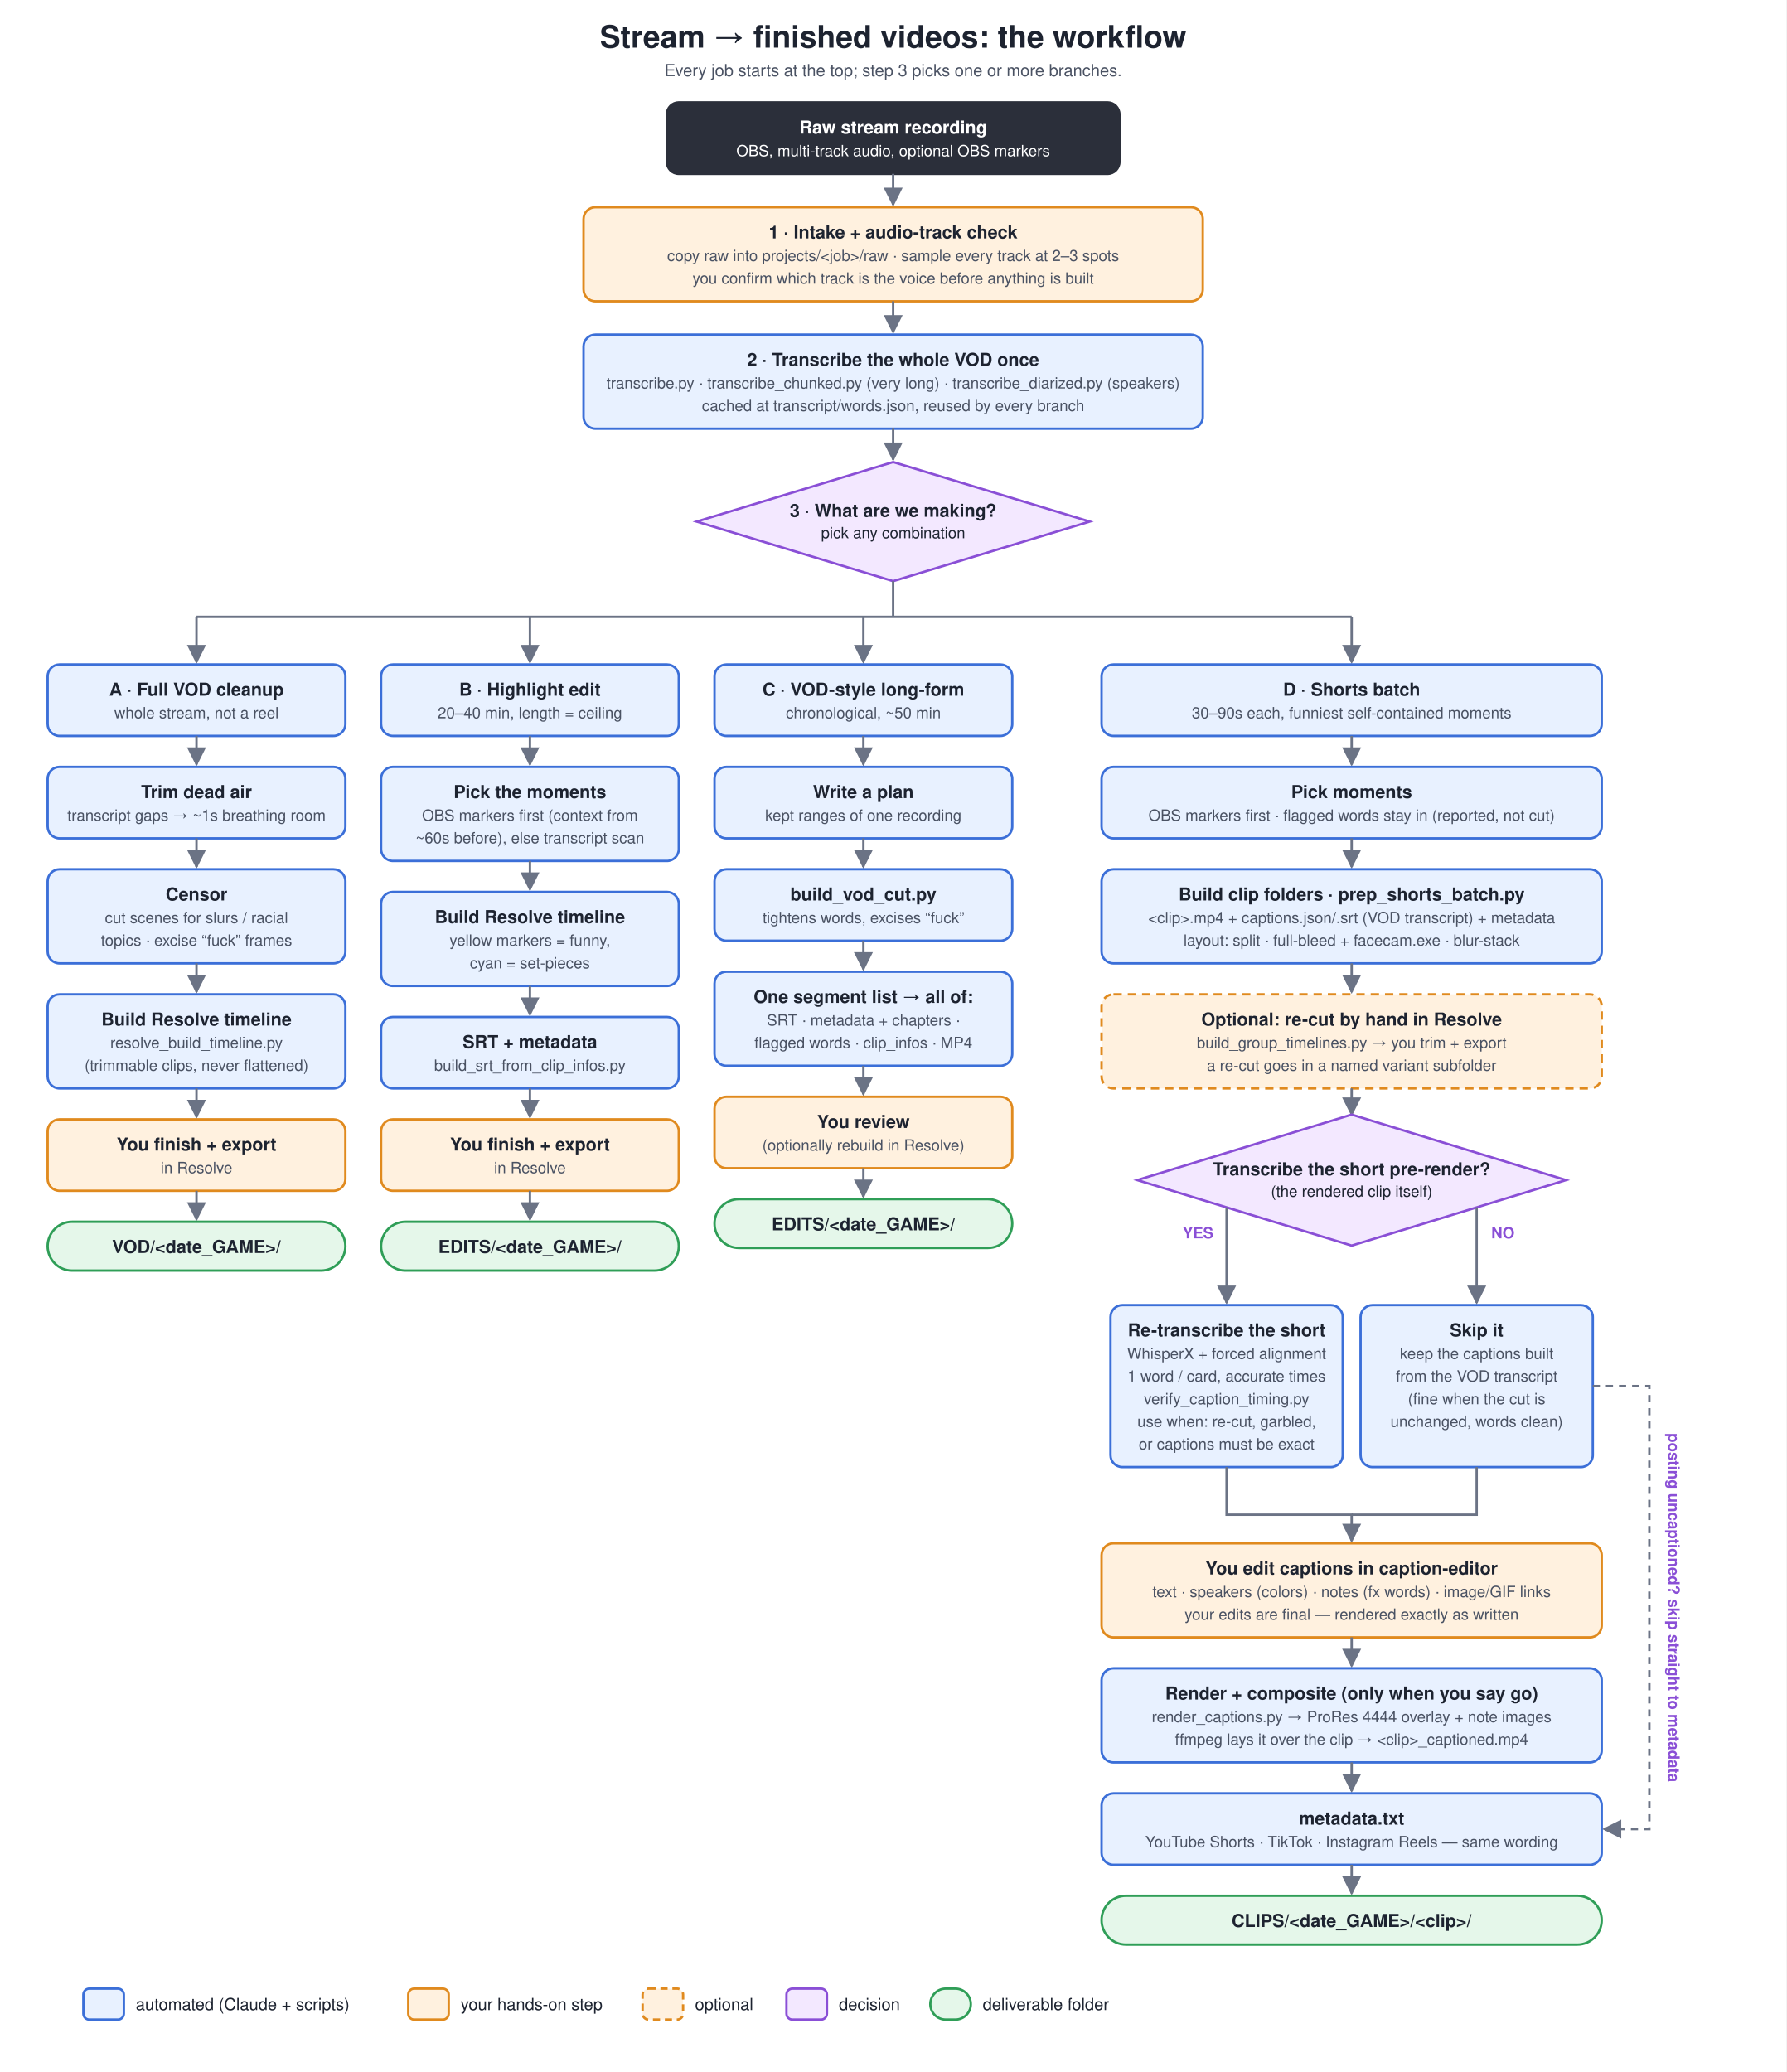
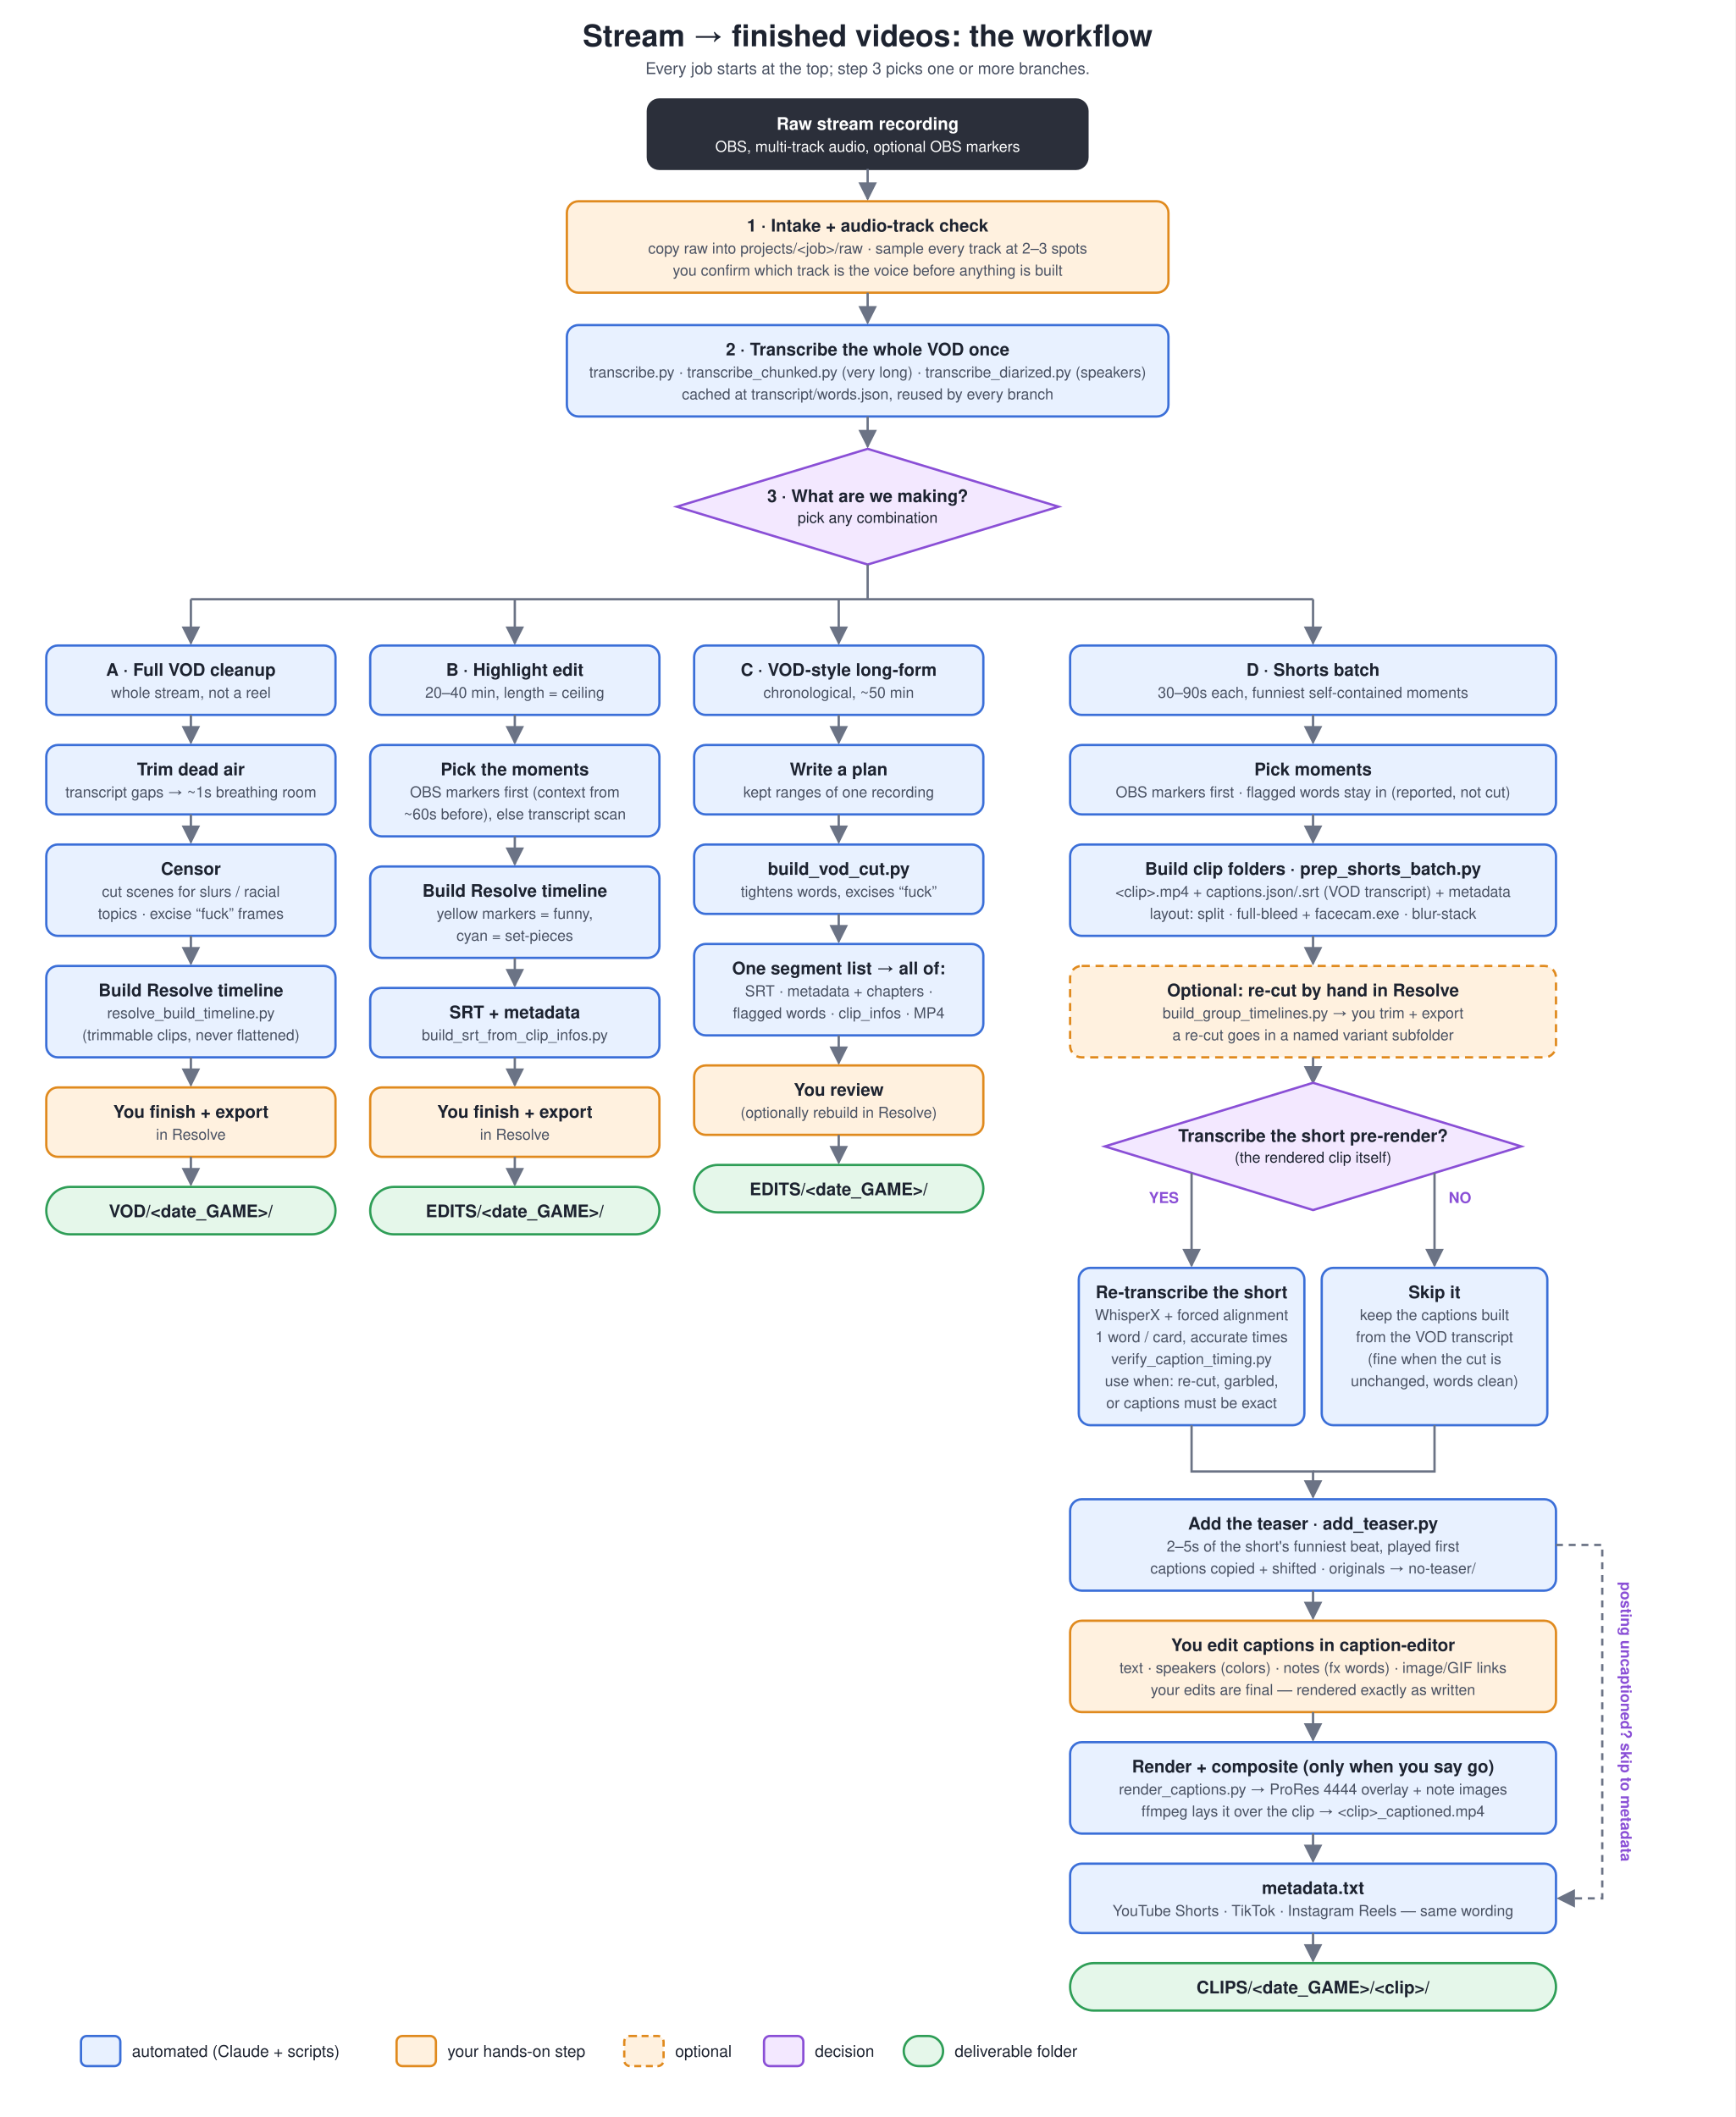
- <svg xmlns="http://www.w3.org/2000/svg" viewBox="0 0 1500 1740" width="1500" height="1740" font-family="Segoe UI, Helvetica, Arial, sans-serif">
+ <svg xmlns="http://www.w3.org/2000/svg" viewBox="0 0 1500 1830" width="1500" height="1830" font-family="Segoe UI, Helvetica, Arial, sans-serif">
  <defs>
    <marker id="ah" viewBox="0 0 10 10" refX="9" refY="5" markerWidth="8" markerHeight="8" orient="auto-start-reverse">
      <path d="M0,0 L10,5 L0,10 z" fill="#6b7385" />
    </marker>
  </defs>
-   <rect width="1500" height="1740" fill="#ffffff" />
+   <rect width="1500" height="1830" fill="#ffffff" />
  <text x="750.0" y="40" text-anchor="middle" font-size="26" font-weight="800" fill="#1d2330">Stream → finished videos: the workflow</text>
  <text x="750.0" y="64" text-anchor="middle" font-size="14" fill="#4a5263">Every job starts at the top; step 3 picks one or more branches.</text>
  <rect x="560.0" y="86" width="380" height="60" rx="10" fill="#2b2f3a" stroke="#2b2f3a" stroke-width="2" />
  <text x="750.0" y="112.2" text-anchor="middle" font-size="15" font-weight="700" fill="#ffffff">Raw stream recording</text>
  <text x="750.0" y="131.2" text-anchor="middle" font-size="13" font-weight="400" fill="#ffffff">OBS, multi-track audio, optional OBS markers</text>
  <path d="M 750.0,146 L 750.0,172" fill="none" stroke="#6b7385" stroke-width="2" marker-end="url(#ah)" />
  <rect x="490.0" y="174" width="520" height="79" rx="10" fill="#fff1df" stroke="#e08a1e" stroke-width="2" />
  <text x="750.0" y="200.2" text-anchor="middle" font-size="15" font-weight="700" fill="#1d2330">1 · Intake + audio-track check</text>
  <text x="750.0" y="219.2" text-anchor="middle" font-size="13" font-weight="400" fill="#4a5263">copy raw into projects/&lt;job&gt;/raw · sample every track at 2–3 spots</text>
  <text x="750.0" y="238.2" text-anchor="middle" font-size="13" font-weight="400" fill="#4a5263">you confirm which track is the voice before anything is built</text>
  <path d="M 750.0,253 L 750.0,279" fill="none" stroke="#6b7385" stroke-width="2" marker-end="url(#ah)" />
  <rect x="490.0" y="281" width="520" height="79" rx="10" fill="#e8f1ff" stroke="#3b6fd8" stroke-width="2" />
  <text x="750.0" y="307.2" text-anchor="middle" font-size="15" font-weight="700" fill="#1d2330">2 · Transcribe the whole VOD once</text>
  <text x="750.0" y="326.2" text-anchor="middle" font-size="13" font-weight="400" fill="#4a5263">transcribe.py  ·  transcribe_chunked.py (very long)  ·  transcribe_diarized.py (speakers)</text>
  <text x="750.0" y="345.2" text-anchor="middle" font-size="13" font-weight="400" fill="#4a5263">cached at transcript/words.json, reused by every branch</text>
  <path d="M 750.0,360 L 750.0,386" fill="none" stroke="#6b7385" stroke-width="2" marker-end="url(#ah)" />
  <polygon points="750.0,388.0 915.0,438 750.0,488.0 585.0,438" fill="#f3e8ff" stroke="#8a4fd6" stroke-width="2" />
  <text x="750.0" y="434" text-anchor="middle" font-size="15" font-weight="700" fill="#1d2330">3 · What are we making?</text>
  <text x="750.0" y="452" text-anchor="middle" font-size="13" font-weight="400" fill="#1d2330">pick any combination</text>
  <path d="M 750.0,488.0 L 750.0,518.0 M 165,518.0 L 1135,518.0" fill="none" stroke="#6b7385" stroke-width="2" />
  <path d="M 165,518.0 L 165,556.0" fill="none" stroke="#6b7385" stroke-width="2" marker-end="url(#ah)" />
  <path d="M 445,518.0 L 445,556.0" fill="none" stroke="#6b7385" stroke-width="2" marker-end="url(#ah)" />
  <path d="M 725,518.0 L 725,556.0" fill="none" stroke="#6b7385" stroke-width="2" marker-end="url(#ah)" />
  <path d="M 1135,518.0 L 1135,556.0" fill="none" stroke="#6b7385" stroke-width="2" marker-end="url(#ah)" />
  <rect x="40.0" y="558.0" width="250" height="60" rx="10" fill="#e8f1ff" stroke="#3b6fd8" stroke-width="2" />
  <text x="165" y="584.2" text-anchor="middle" font-size="15" font-weight="700" fill="#1d2330">A · Full VOD cleanup</text>
  <text x="165" y="603.2" text-anchor="middle" font-size="13" font-weight="400" fill="#4a5263">whole stream, not a reel</text>
  <path d="M 165,618.0 L 165,642.0" fill="none" stroke="#6b7385" stroke-width="2" marker-end="url(#ah)" />
  <rect x="40.0" y="644.0" width="250" height="60" rx="10" fill="#e8f1ff" stroke="#3b6fd8" stroke-width="2" />
  <text x="165" y="670.2" text-anchor="middle" font-size="15" font-weight="700" fill="#1d2330">Trim dead air</text>
  <text x="165" y="689.2" text-anchor="middle" font-size="13" font-weight="400" fill="#4a5263">transcript gaps → ~1s breathing room</text>
  <path d="M 165,704.0 L 165,728.0" fill="none" stroke="#6b7385" stroke-width="2" marker-end="url(#ah)" />
  <rect x="40.0" y="730.0" width="250" height="79" rx="10" fill="#e8f1ff" stroke="#3b6fd8" stroke-width="2" />
  <text x="165" y="756.2" text-anchor="middle" font-size="15" font-weight="700" fill="#1d2330">Censor</text>
  <text x="165" y="775.2" text-anchor="middle" font-size="13" font-weight="400" fill="#4a5263">cut scenes for slurs / racial</text>
  <text x="165" y="794.2" text-anchor="middle" font-size="13" font-weight="400" fill="#4a5263">topics · excise “fuck” frames</text>
  <path d="M 165,809.0 L 165,833.0" fill="none" stroke="#6b7385" stroke-width="2" marker-end="url(#ah)" />
  <rect x="40.0" y="835.0" width="250" height="79" rx="10" fill="#e8f1ff" stroke="#3b6fd8" stroke-width="2" />
  <text x="165" y="861.2" text-anchor="middle" font-size="15" font-weight="700" fill="#1d2330">Build Resolve timeline</text>
  <text x="165" y="880.2" text-anchor="middle" font-size="13" font-weight="400" fill="#4a5263">resolve_build_timeline.py</text>
  <text x="165" y="899.2" text-anchor="middle" font-size="13" font-weight="400" fill="#4a5263">(trimmable clips, never flattened)</text>
  <path d="M 165,914.0 L 165,938.0" fill="none" stroke="#6b7385" stroke-width="2" marker-end="url(#ah)" />
  <rect x="40.0" y="940.0" width="250" height="60" rx="10" fill="#fff1df" stroke="#e08a1e" stroke-width="2" />
  <text x="165" y="966.2" text-anchor="middle" font-size="15" font-weight="700" fill="#1d2330">You finish + export</text>
  <text x="165" y="985.2" text-anchor="middle" font-size="13" font-weight="400" fill="#4a5263">in Resolve</text>
  <path d="M 165,1000.0 L 165,1024.0" fill="none" stroke="#6b7385" stroke-width="2" marker-end="url(#ah)" />
  <rect x="40.0" y="1026.0" width="250" height="41" rx="20.5" fill="#e5f7ea" stroke="#2f9e57" stroke-width="2" />
  <text x="165" y="1052.2" text-anchor="middle" font-size="15" font-weight="700" fill="#1d2330">VOD/&lt;date_GAME&gt;/</text>
  <rect x="320.0" y="558.0" width="250" height="60" rx="10" fill="#e8f1ff" stroke="#3b6fd8" stroke-width="2" />
  <text x="445" y="584.2" text-anchor="middle" font-size="15" font-weight="700" fill="#1d2330">B · Highlight edit</text>
  <text x="445" y="603.2" text-anchor="middle" font-size="13" font-weight="400" fill="#4a5263">20–40 min, length = ceiling</text>
  <path d="M 445,618.0 L 445,642.0" fill="none" stroke="#6b7385" stroke-width="2" marker-end="url(#ah)" />
  <rect x="320.0" y="644.0" width="250" height="79" rx="10" fill="#e8f1ff" stroke="#3b6fd8" stroke-width="2" />
  <text x="445" y="670.2" text-anchor="middle" font-size="15" font-weight="700" fill="#1d2330">Pick the moments</text>
  <text x="445" y="689.2" text-anchor="middle" font-size="13" font-weight="400" fill="#4a5263">OBS markers first (context from</text>
  <text x="445" y="708.2" text-anchor="middle" font-size="13" font-weight="400" fill="#4a5263">~60s before), else transcript scan</text>
  <path d="M 445,723.0 L 445,747.0" fill="none" stroke="#6b7385" stroke-width="2" marker-end="url(#ah)" />
  <rect x="320.0" y="749.0" width="250" height="79" rx="10" fill="#e8f1ff" stroke="#3b6fd8" stroke-width="2" />
  <text x="445" y="775.2" text-anchor="middle" font-size="15" font-weight="700" fill="#1d2330">Build Resolve timeline</text>
  <text x="445" y="794.2" text-anchor="middle" font-size="13" font-weight="400" fill="#4a5263">yellow markers = funny,</text>
  <text x="445" y="813.2" text-anchor="middle" font-size="13" font-weight="400" fill="#4a5263">cyan = set-pieces</text>
  <path d="M 445,828.0 L 445,852.0" fill="none" stroke="#6b7385" stroke-width="2" marker-end="url(#ah)" />
  <rect x="320.0" y="854.0" width="250" height="60" rx="10" fill="#e8f1ff" stroke="#3b6fd8" stroke-width="2" />
  <text x="445" y="880.2" text-anchor="middle" font-size="15" font-weight="700" fill="#1d2330">SRT + metadata</text>
  <text x="445" y="899.2" text-anchor="middle" font-size="13" font-weight="400" fill="#4a5263">build_srt_from_clip_infos.py</text>
  <path d="M 445,914.0 L 445,938.0" fill="none" stroke="#6b7385" stroke-width="2" marker-end="url(#ah)" />
  <rect x="320.0" y="940.0" width="250" height="60" rx="10" fill="#fff1df" stroke="#e08a1e" stroke-width="2" />
  <text x="445" y="966.2" text-anchor="middle" font-size="15" font-weight="700" fill="#1d2330">You finish + export</text>
  <text x="445" y="985.2" text-anchor="middle" font-size="13" font-weight="400" fill="#4a5263">in Resolve</text>
  <path d="M 445,1000.0 L 445,1024.0" fill="none" stroke="#6b7385" stroke-width="2" marker-end="url(#ah)" />
  <rect x="320.0" y="1026.0" width="250" height="41" rx="20.5" fill="#e5f7ea" stroke="#2f9e57" stroke-width="2" />
  <text x="445" y="1052.2" text-anchor="middle" font-size="15" font-weight="700" fill="#1d2330">EDITS/&lt;date_GAME&gt;/</text>
  <rect x="600.0" y="558.0" width="250" height="60" rx="10" fill="#e8f1ff" stroke="#3b6fd8" stroke-width="2" />
  <text x="725" y="584.2" text-anchor="middle" font-size="15" font-weight="700" fill="#1d2330">C · VOD-style long-form</text>
  <text x="725" y="603.2" text-anchor="middle" font-size="13" font-weight="400" fill="#4a5263">chronological, ~50 min</text>
  <path d="M 725,618.0 L 725,642.0" fill="none" stroke="#6b7385" stroke-width="2" marker-end="url(#ah)" />
  <rect x="600.0" y="644.0" width="250" height="60" rx="10" fill="#e8f1ff" stroke="#3b6fd8" stroke-width="2" />
  <text x="725" y="670.2" text-anchor="middle" font-size="15" font-weight="700" fill="#1d2330">Write a plan</text>
  <text x="725" y="689.2" text-anchor="middle" font-size="13" font-weight="400" fill="#4a5263">kept ranges of one recording</text>
  <path d="M 725,704.0 L 725,728.0" fill="none" stroke="#6b7385" stroke-width="2" marker-end="url(#ah)" />
  <rect x="600.0" y="730.0" width="250" height="60" rx="10" fill="#e8f1ff" stroke="#3b6fd8" stroke-width="2" />
  <text x="725" y="756.2" text-anchor="middle" font-size="15" font-weight="700" fill="#1d2330">build_vod_cut.py</text>
  <text x="725" y="775.2" text-anchor="middle" font-size="13" font-weight="400" fill="#4a5263">tightens words, excises “fuck”</text>
  <path d="M 725,790.0 L 725,814.0" fill="none" stroke="#6b7385" stroke-width="2" marker-end="url(#ah)" />
  <rect x="600.0" y="816.0" width="250" height="79" rx="10" fill="#e8f1ff" stroke="#3b6fd8" stroke-width="2" />
  <text x="725" y="842.2" text-anchor="middle" font-size="15" font-weight="700" fill="#1d2330">One segment list → all of:</text>
  <text x="725" y="861.2" text-anchor="middle" font-size="13" font-weight="400" fill="#4a5263">SRT · metadata + chapters ·</text>
  <text x="725" y="880.2" text-anchor="middle" font-size="13" font-weight="400" fill="#4a5263">flagged words · clip_infos · MP4</text>
  <path d="M 725,895.0 L 725,919.0" fill="none" stroke="#6b7385" stroke-width="2" marker-end="url(#ah)" />
  <rect x="600.0" y="921.0" width="250" height="60" rx="10" fill="#fff1df" stroke="#e08a1e" stroke-width="2" />
  <text x="725" y="947.2" text-anchor="middle" font-size="15" font-weight="700" fill="#1d2330">You review</text>
  <text x="725" y="966.2" text-anchor="middle" font-size="13" font-weight="400" fill="#4a5263">(optionally rebuild in Resolve)</text>
  <path d="M 725,981.0 L 725,1005.0" fill="none" stroke="#6b7385" stroke-width="2" marker-end="url(#ah)" />
  <rect x="600.0" y="1007.0" width="250" height="41" rx="20.5" fill="#e5f7ea" stroke="#2f9e57" stroke-width="2" />
  <text x="725" y="1033.2" text-anchor="middle" font-size="15" font-weight="700" fill="#1d2330">EDITS/&lt;date_GAME&gt;/</text>
  <rect x="925.0" y="558.0" width="420" height="60" rx="10" fill="#e8f1ff" stroke="#3b6fd8" stroke-width="2" />
  <text x="1135" y="584.2" text-anchor="middle" font-size="15" font-weight="700" fill="#1d2330">D · Shorts batch</text>
  <text x="1135" y="603.2" text-anchor="middle" font-size="13" font-weight="400" fill="#4a5263">30–90s each, funniest self-contained moments</text>
  <path d="M 1135,618.0 L 1135,642.0" fill="none" stroke="#6b7385" stroke-width="2" marker-end="url(#ah)" />
  <rect x="925.0" y="644.0" width="420" height="60" rx="10" fill="#e8f1ff" stroke="#3b6fd8" stroke-width="2" />
  <text x="1135" y="670.2" text-anchor="middle" font-size="15" font-weight="700" fill="#1d2330">Pick moments</text>
  <text x="1135" y="689.2" text-anchor="middle" font-size="13" font-weight="400" fill="#4a5263">OBS markers first · flagged words stay in (reported, not cut)</text>
  <path d="M 1135,704.0 L 1135,728.0" fill="none" stroke="#6b7385" stroke-width="2" marker-end="url(#ah)" />
  <rect x="925.0" y="730.0" width="420" height="79" rx="10" fill="#e8f1ff" stroke="#3b6fd8" stroke-width="2" />
  <text x="1135" y="756.2" text-anchor="middle" font-size="15" font-weight="700" fill="#1d2330">Build clip folders · prep_shorts_batch.py</text>
  <text x="1135" y="775.2" text-anchor="middle" font-size="13" font-weight="400" fill="#4a5263">&lt;clip&gt;.mp4 + captions.json/.srt (VOD transcript) + metadata</text>
  <text x="1135" y="794.2" text-anchor="middle" font-size="13" font-weight="400" fill="#4a5263">layout: split · full-bleed + facecam.exe · blur-stack</text>
  <path d="M 1135,809.0 L 1135,833.0" fill="none" stroke="#6b7385" stroke-width="2" marker-end="url(#ah)" />
  <rect x="925.0" y="835.0" width="420" height="79" rx="10" fill="#fff1df" stroke="#e08a1e" stroke-width="2" stroke-dasharray="7 5" />
  <text x="1135" y="861.2" text-anchor="middle" font-size="15" font-weight="700" fill="#1d2330">Optional: re-cut by hand in Resolve</text>
  <text x="1135" y="880.2" text-anchor="middle" font-size="13" font-weight="400" fill="#4a5263">build_group_timelines.py → you trim + export</text>
  <text x="1135" y="899.2" text-anchor="middle" font-size="13" font-weight="400" fill="#4a5263">a re-cut goes in a named variant subfolder</text>
  <path d="M 1135,914.0 L 1135,936.0" fill="none" stroke="#6b7385" stroke-width="2" marker-end="url(#ah)" />
  <polygon points="1135,936.0 1315.0,991.0 1135,1046.0 955.0,991.0" fill="#f3e8ff" stroke="#8a4fd6" stroke-width="2" />
  <text x="1135" y="987.0" text-anchor="middle" font-size="15" font-weight="700" fill="#1d2330">Transcribe the short pre-render?</text>
  <text x="1135" y="1005.0" text-anchor="middle" font-size="13" font-weight="400" fill="#1d2330">(the rendered clip itself)</text>
  <path d="M 1030,1013.917 L 1030,1094.0" fill="none" stroke="#6b7385" stroke-width="2" marker-end="url(#ah)" />
  <text x="1006" y="1039.917" text-anchor="middle" font-size="13" font-weight="700" fill="#8a4fd6">YES</text>
  <path d="M 1240,1013.917 L 1240,1094.0" fill="none" stroke="#6b7385" stroke-width="2" marker-end="url(#ah)" />
  <text x="1262" y="1039.917" text-anchor="middle" font-size="13" font-weight="700" fill="#8a4fd6">NO</text>
  <rect x="932.5" y="1096.0" width="195" height="136" rx="10" fill="#e8f1ff" stroke="#3b6fd8" stroke-width="2" />
  <text x="1030" y="1122.2" text-anchor="middle" font-size="15" font-weight="700" fill="#1d2330">Re-transcribe the short</text>
  <text x="1030" y="1141.2" text-anchor="middle" font-size="13" font-weight="400" fill="#4a5263">WhisperX + forced alignment</text>
  <text x="1030" y="1160.2" text-anchor="middle" font-size="13" font-weight="400" fill="#4a5263">1 word / card, accurate times</text>
  <text x="1030" y="1179.2" text-anchor="middle" font-size="13" font-weight="400" fill="#4a5263">verify_caption_timing.py</text>
  <text x="1030" y="1198.2" text-anchor="middle" font-size="13" font-weight="400" fill="#4a5263">use when: re-cut, garbled,</text>
  <text x="1030" y="1217.2" text-anchor="middle" font-size="13" font-weight="400" fill="#4a5263">or captions must be exact</text>
  <rect x="1142.5" y="1096.0" width="195" height="136.0" rx="10" fill="#e8f1ff" stroke="#3b6fd8" stroke-width="2" />
  <text x="1240" y="1122.2" text-anchor="middle" font-size="15" font-weight="700" fill="#1d2330">Skip it</text>
  <text x="1240" y="1141.2" text-anchor="middle" font-size="13" font-weight="400" fill="#4a5263">keep the captions built</text>
  <text x="1240" y="1160.2" text-anchor="middle" font-size="13" font-weight="400" fill="#4a5263">from the VOD transcript</text>
  <text x="1240" y="1179.2" text-anchor="middle" font-size="13" font-weight="400" fill="#4a5263">(fine when the cut is</text>
  <text x="1240" y="1198.2" text-anchor="middle" font-size="13" font-weight="400" fill="#4a5263">unchanged, words clean)</text>
  <path d="M 1030,1232.0 L 1030,1272.0 L 1135,1272.0 L 1135,1294.0" fill="none" stroke="#6b7385" stroke-width="2" marker-end="url(#ah)" />
  <path d="M 1240,1232.0 L 1240,1272.0 L 1135,1272.0" fill="none" stroke="#6b7385" stroke-width="2" />
-   <rect x="925.0" y="1296.0" width="420" height="79" rx="10" fill="#fff1df" stroke="#e08a1e" stroke-width="2" />
-   <text x="1135" y="1322.2" text-anchor="middle" font-size="15" font-weight="700" fill="#1d2330">You edit captions in caption-editor</text>
-   <text x="1135" y="1341.2" text-anchor="middle" font-size="13" font-weight="400" fill="#4a5263">text · speakers (colors) · notes (fx words) · image/GIF links</text>
-   <text x="1135" y="1360.2" text-anchor="middle" font-size="13" font-weight="400" fill="#4a5263">your edits are final — rendered exactly as written</text>
+   <rect x="925.0" y="1296.0" width="420" height="79" rx="10" fill="#e8f1ff" stroke="#3b6fd8" stroke-width="2" />
+   <text x="1135" y="1322.2" text-anchor="middle" font-size="15" font-weight="700" fill="#1d2330">Add the teaser · add_teaser.py</text>
+   <text x="1135" y="1341.2" text-anchor="middle" font-size="13" font-weight="400" fill="#4a5263">2–5s of the short's funniest beat, played first</text>
+   <text x="1135" y="1360.2" text-anchor="middle" font-size="13" font-weight="400" fill="#4a5263">captions copied + shifted · originals → no-teaser/</text>
  <path d="M 1135,1375.0 L 1135,1399.0" fill="none" stroke="#6b7385" stroke-width="2" marker-end="url(#ah)" />
-   <rect x="925.0" y="1401.0" width="420" height="79" rx="10" fill="#e8f1ff" stroke="#3b6fd8" stroke-width="2" />
-   <text x="1135" y="1427.2" text-anchor="middle" font-size="15" font-weight="700" fill="#1d2330">Render + composite  (only when you say go)</text>
-   <text x="1135" y="1446.2" text-anchor="middle" font-size="13" font-weight="400" fill="#4a5263">render_captions.py → ProRes 4444 overlay + note images</text>
-   <text x="1135" y="1465.2" text-anchor="middle" font-size="13" font-weight="400" fill="#4a5263">ffmpeg lays it over the clip → &lt;clip&gt;_captioned.mp4</text>
+   <rect x="925.0" y="1401.0" width="420" height="79" rx="10" fill="#fff1df" stroke="#e08a1e" stroke-width="2" />
+   <text x="1135" y="1427.2" text-anchor="middle" font-size="15" font-weight="700" fill="#1d2330">You edit captions in caption-editor</text>
+   <text x="1135" y="1446.2" text-anchor="middle" font-size="13" font-weight="400" fill="#4a5263">text · speakers (colors) · notes (fx words) · image/GIF links</text>
+   <text x="1135" y="1465.2" text-anchor="middle" font-size="13" font-weight="400" fill="#4a5263">your edits are final — rendered exactly as written</text>
  <path d="M 1135,1480.0 L 1135,1504.0" fill="none" stroke="#6b7385" stroke-width="2" marker-end="url(#ah)" />
-   <rect x="925.0" y="1506.0" width="420" height="60" rx="10" fill="#e8f1ff" stroke="#3b6fd8" stroke-width="2" />
-   <text x="1135" y="1532.2" text-anchor="middle" font-size="15" font-weight="700" fill="#1d2330">metadata.txt</text>
-   <text x="1135" y="1551.2" text-anchor="middle" font-size="13" font-weight="400" fill="#4a5263">YouTube Shorts · TikTok · Instagram Reels — same wording</text>
-   <path d="M 1337.5,1164.0 L 1385.0,1164.0 L 1385.0,1536.0 L 1347.0,1536.0" fill="none" stroke="#6b7385" stroke-width="2" stroke-dasharray="6 5" marker-end="url(#ah)" />
-   <text transform="translate(1401.0,1350.0) rotate(90)" text-anchor="middle" font-size="13" font-weight="700" fill="#8a4fd6">posting uncaptioned? skip straight to metadata</text>
-   <path d="M 1135,1566.0 L 1135,1590.0" fill="none" stroke="#6b7385" stroke-width="2" marker-end="url(#ah)" />
-   <rect x="925.0" y="1592.0" width="420" height="41" rx="20.5" fill="#e5f7ea" stroke="#2f9e57" stroke-width="2" />
-   <text x="1135" y="1618.2" text-anchor="middle" font-size="15" font-weight="700" fill="#1d2330">CLIPS/&lt;date_GAME&gt;/&lt;clip&gt;/</text>
-   <rect x="70" y="1670" width="34" height="26" rx="5" fill="#e8f1ff" stroke="#3b6fd8" stroke-width="2" />
-   <text x="114" y="1688" font-size="14" fill="#1d2330">automated (Claude + scripts)</text>
-   <rect x="342.8" y="1670" width="34" height="26" rx="5" fill="#fff1df" stroke="#e08a1e" stroke-width="2" />
-   <text x="386.8" y="1688" font-size="14" fill="#1d2330">your hands-on step</text>
-   <rect x="539.6" y="1670" width="34" height="26" rx="5" fill="#fff1df" stroke="#e08a1e" stroke-width="2" stroke-dasharray="6 4" />
-   <text x="583.6" y="1688" font-size="14" fill="#1d2330">optional</text>
-   <rect x="660.4" y="1670" width="34" height="26" rx="5" fill="#f3e8ff" stroke="#8a4fd6" stroke-width="2" />
-   <text x="704.4" y="1688" font-size="14" fill="#1d2330">decision</text>
-   <rect x="781.2" y="1670" width="34" height="26" rx="13" fill="#e5f7ea" stroke="#2f9e57" stroke-width="2" />
-   <text x="825.2" y="1688" font-size="14" fill="#1d2330">deliverable folder</text>
+   <rect x="925.0" y="1506.0" width="420" height="79" rx="10" fill="#e8f1ff" stroke="#3b6fd8" stroke-width="2" />
+   <text x="1135" y="1532.2" text-anchor="middle" font-size="15" font-weight="700" fill="#1d2330">Render + composite  (only when you say go)</text>
+   <text x="1135" y="1551.2" text-anchor="middle" font-size="13" font-weight="400" fill="#4a5263">render_captions.py → ProRes 4444 overlay + note images</text>
+   <text x="1135" y="1570.2" text-anchor="middle" font-size="13" font-weight="400" fill="#4a5263">ffmpeg lays it over the clip → &lt;clip&gt;_captioned.mp4</text>
+   <path d="M 1135,1585.0 L 1135,1609.0" fill="none" stroke="#6b7385" stroke-width="2" marker-end="url(#ah)" />
+   <rect x="925.0" y="1611.0" width="420" height="60" rx="10" fill="#e8f1ff" stroke="#3b6fd8" stroke-width="2" />
+   <text x="1135" y="1637.2" text-anchor="middle" font-size="15" font-weight="700" fill="#1d2330">metadata.txt</text>
+   <text x="1135" y="1656.2" text-anchor="middle" font-size="13" font-weight="400" fill="#4a5263">YouTube Shorts · TikTok · Instagram Reels — same wording</text>
+   <path d="M 1345.0,1335.5 L 1385.0,1335.5 L 1385.0,1641.0 L 1347.0,1641.0" fill="none" stroke="#6b7385" stroke-width="2" stroke-dasharray="6 5" marker-end="url(#ah)" />
+   <text transform="translate(1401.0,1488.25) rotate(90)" text-anchor="middle" font-size="13" font-weight="700" fill="#8a4fd6">posting uncaptioned? skip to metadata</text>
+   <path d="M 1135,1671.0 L 1135,1695.0" fill="none" stroke="#6b7385" stroke-width="2" marker-end="url(#ah)" />
+   <rect x="925.0" y="1697.0" width="420" height="41" rx="20.5" fill="#e5f7ea" stroke="#2f9e57" stroke-width="2" />
+   <text x="1135" y="1723.2" text-anchor="middle" font-size="15" font-weight="700" fill="#1d2330">CLIPS/&lt;date_GAME&gt;/&lt;clip&gt;/</text>
+   <rect x="70" y="1760" width="34" height="26" rx="5" fill="#e8f1ff" stroke="#3b6fd8" stroke-width="2" />
+   <text x="114" y="1778" font-size="14" fill="#1d2330">automated (Claude + scripts)</text>
+   <rect x="342.8" y="1760" width="34" height="26" rx="5" fill="#fff1df" stroke="#e08a1e" stroke-width="2" />
+   <text x="386.8" y="1778" font-size="14" fill="#1d2330">your hands-on step</text>
+   <rect x="539.6" y="1760" width="34" height="26" rx="5" fill="#fff1df" stroke="#e08a1e" stroke-width="2" stroke-dasharray="6 4" />
+   <text x="583.6" y="1778" font-size="14" fill="#1d2330">optional</text>
+   <rect x="660.4" y="1760" width="34" height="26" rx="5" fill="#f3e8ff" stroke="#8a4fd6" stroke-width="2" />
+   <text x="704.4" y="1778" font-size="14" fill="#1d2330">decision</text>
+   <rect x="781.2" y="1760" width="34" height="26" rx="13" fill="#e5f7ea" stroke="#2f9e57" stroke-width="2" />
+   <text x="825.2" y="1778" font-size="14" fill="#1d2330">deliverable folder</text>
</svg>
